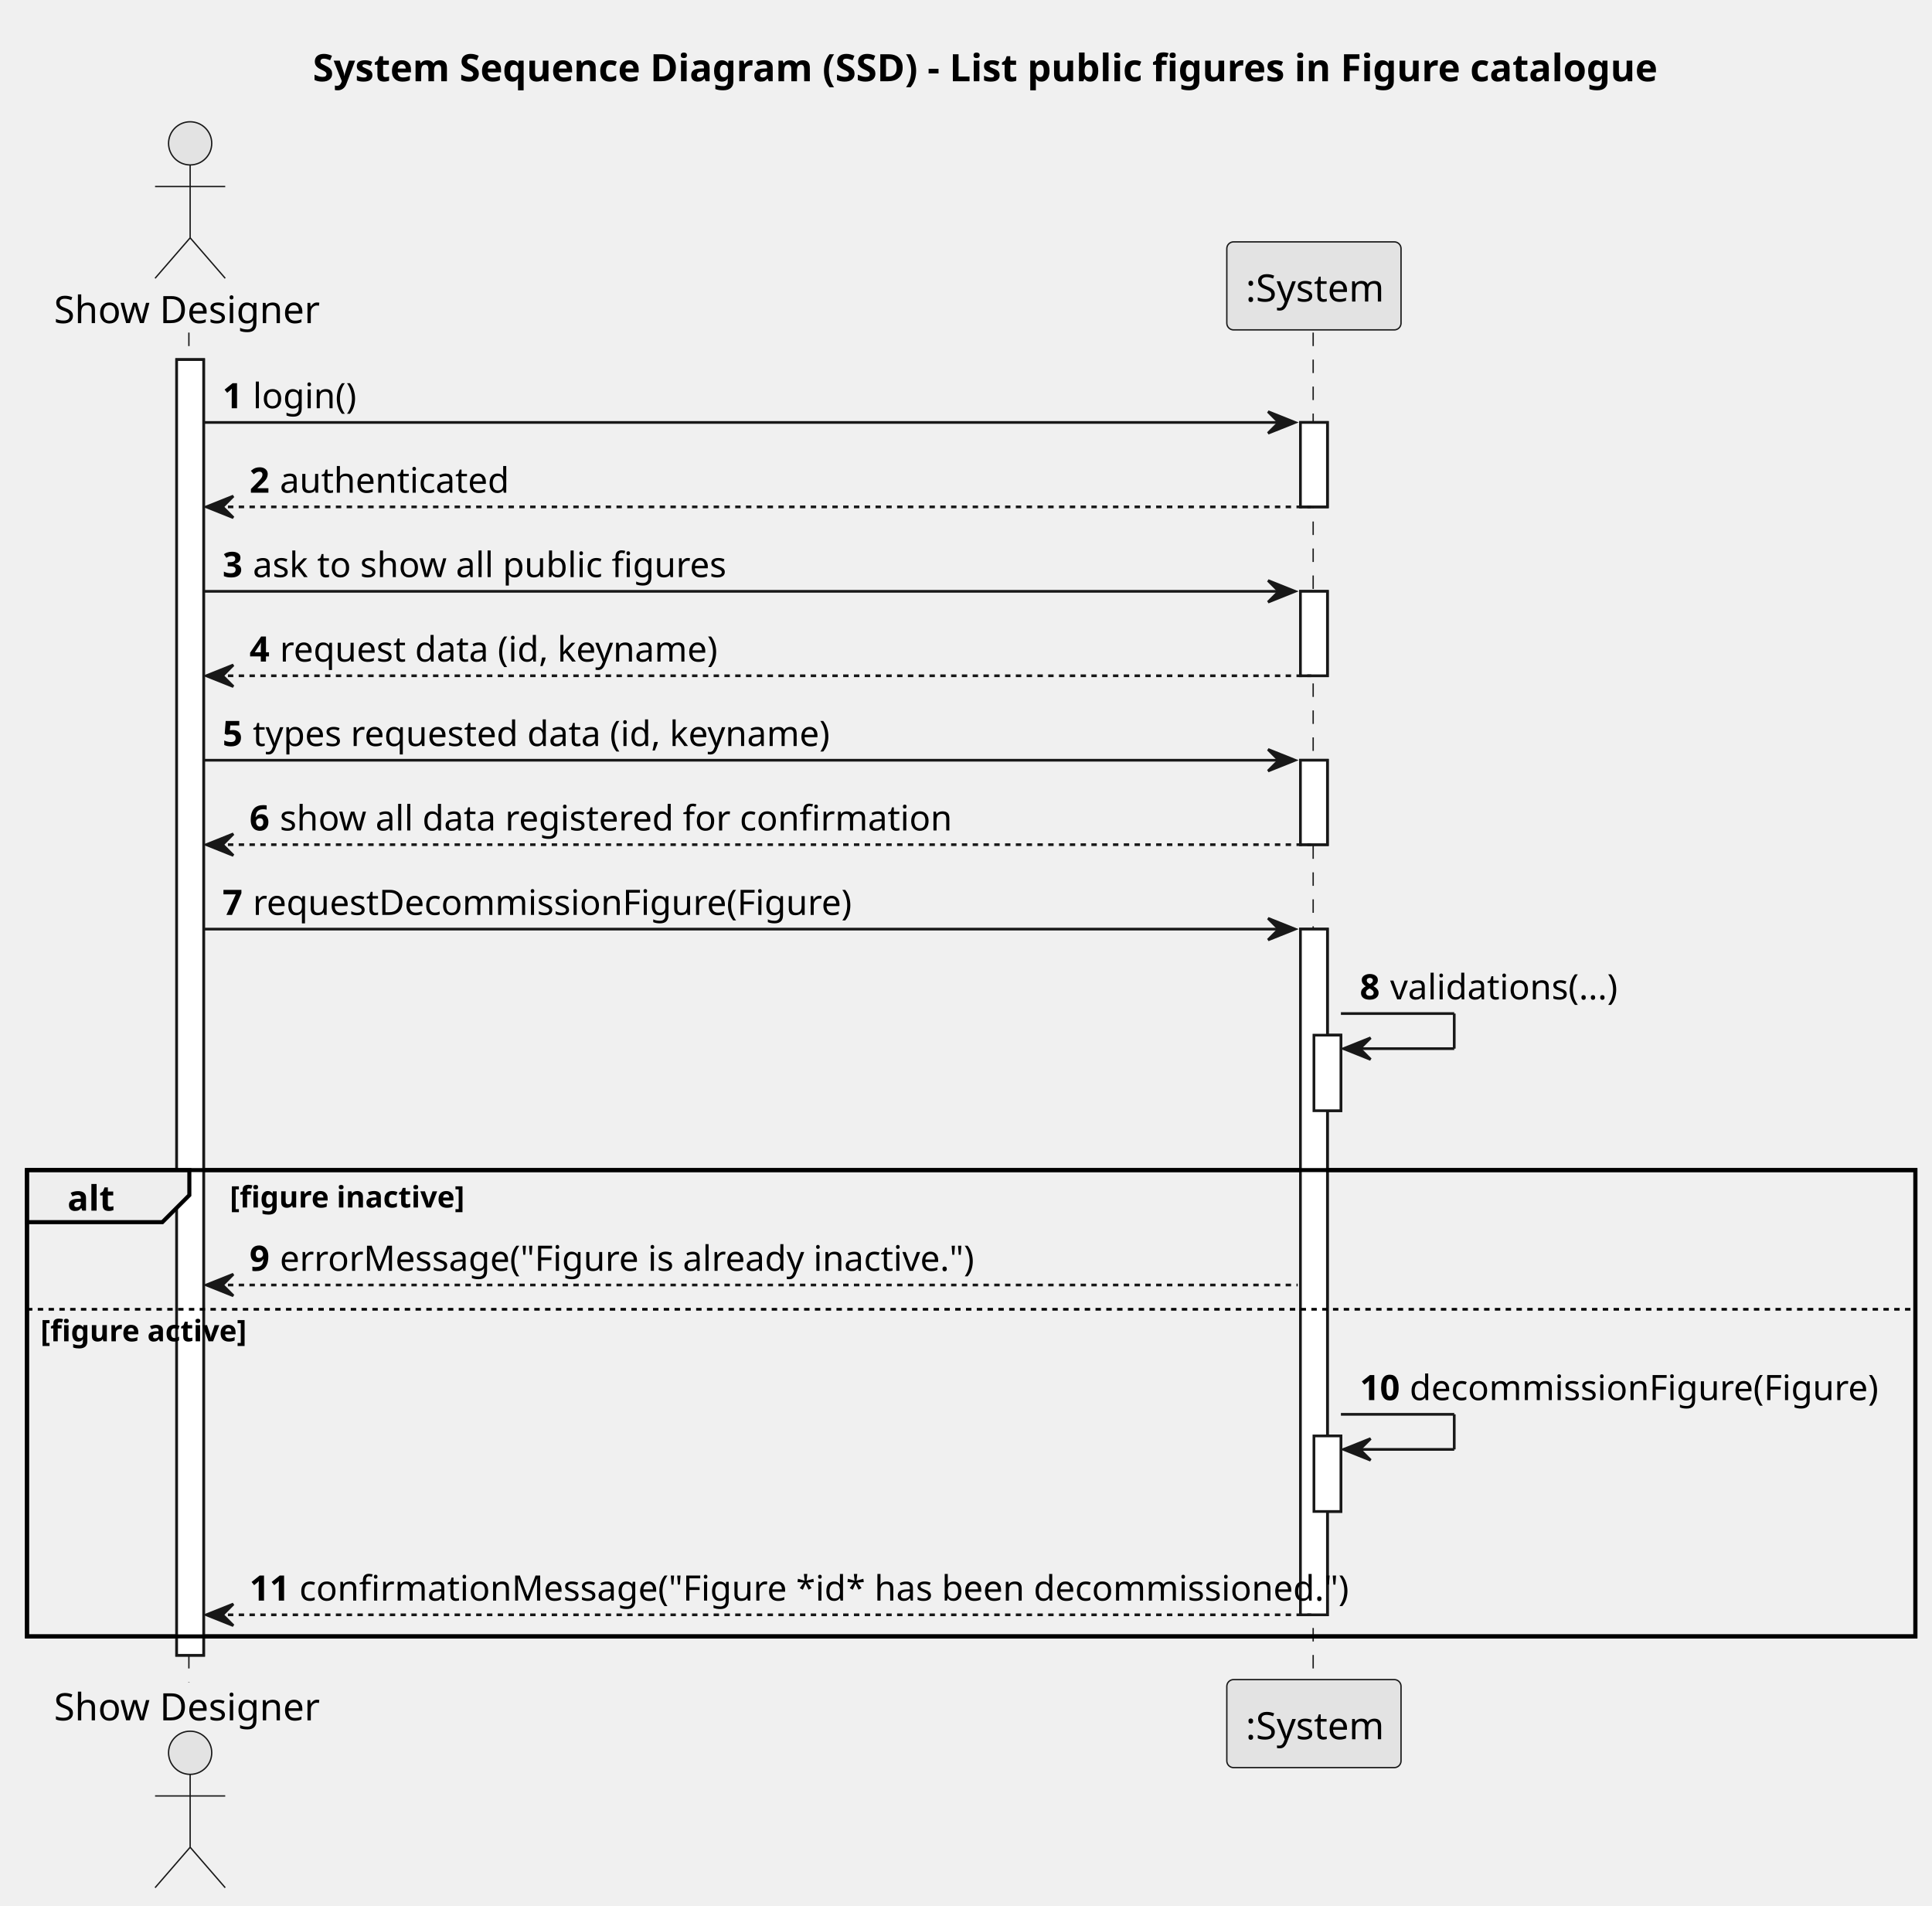
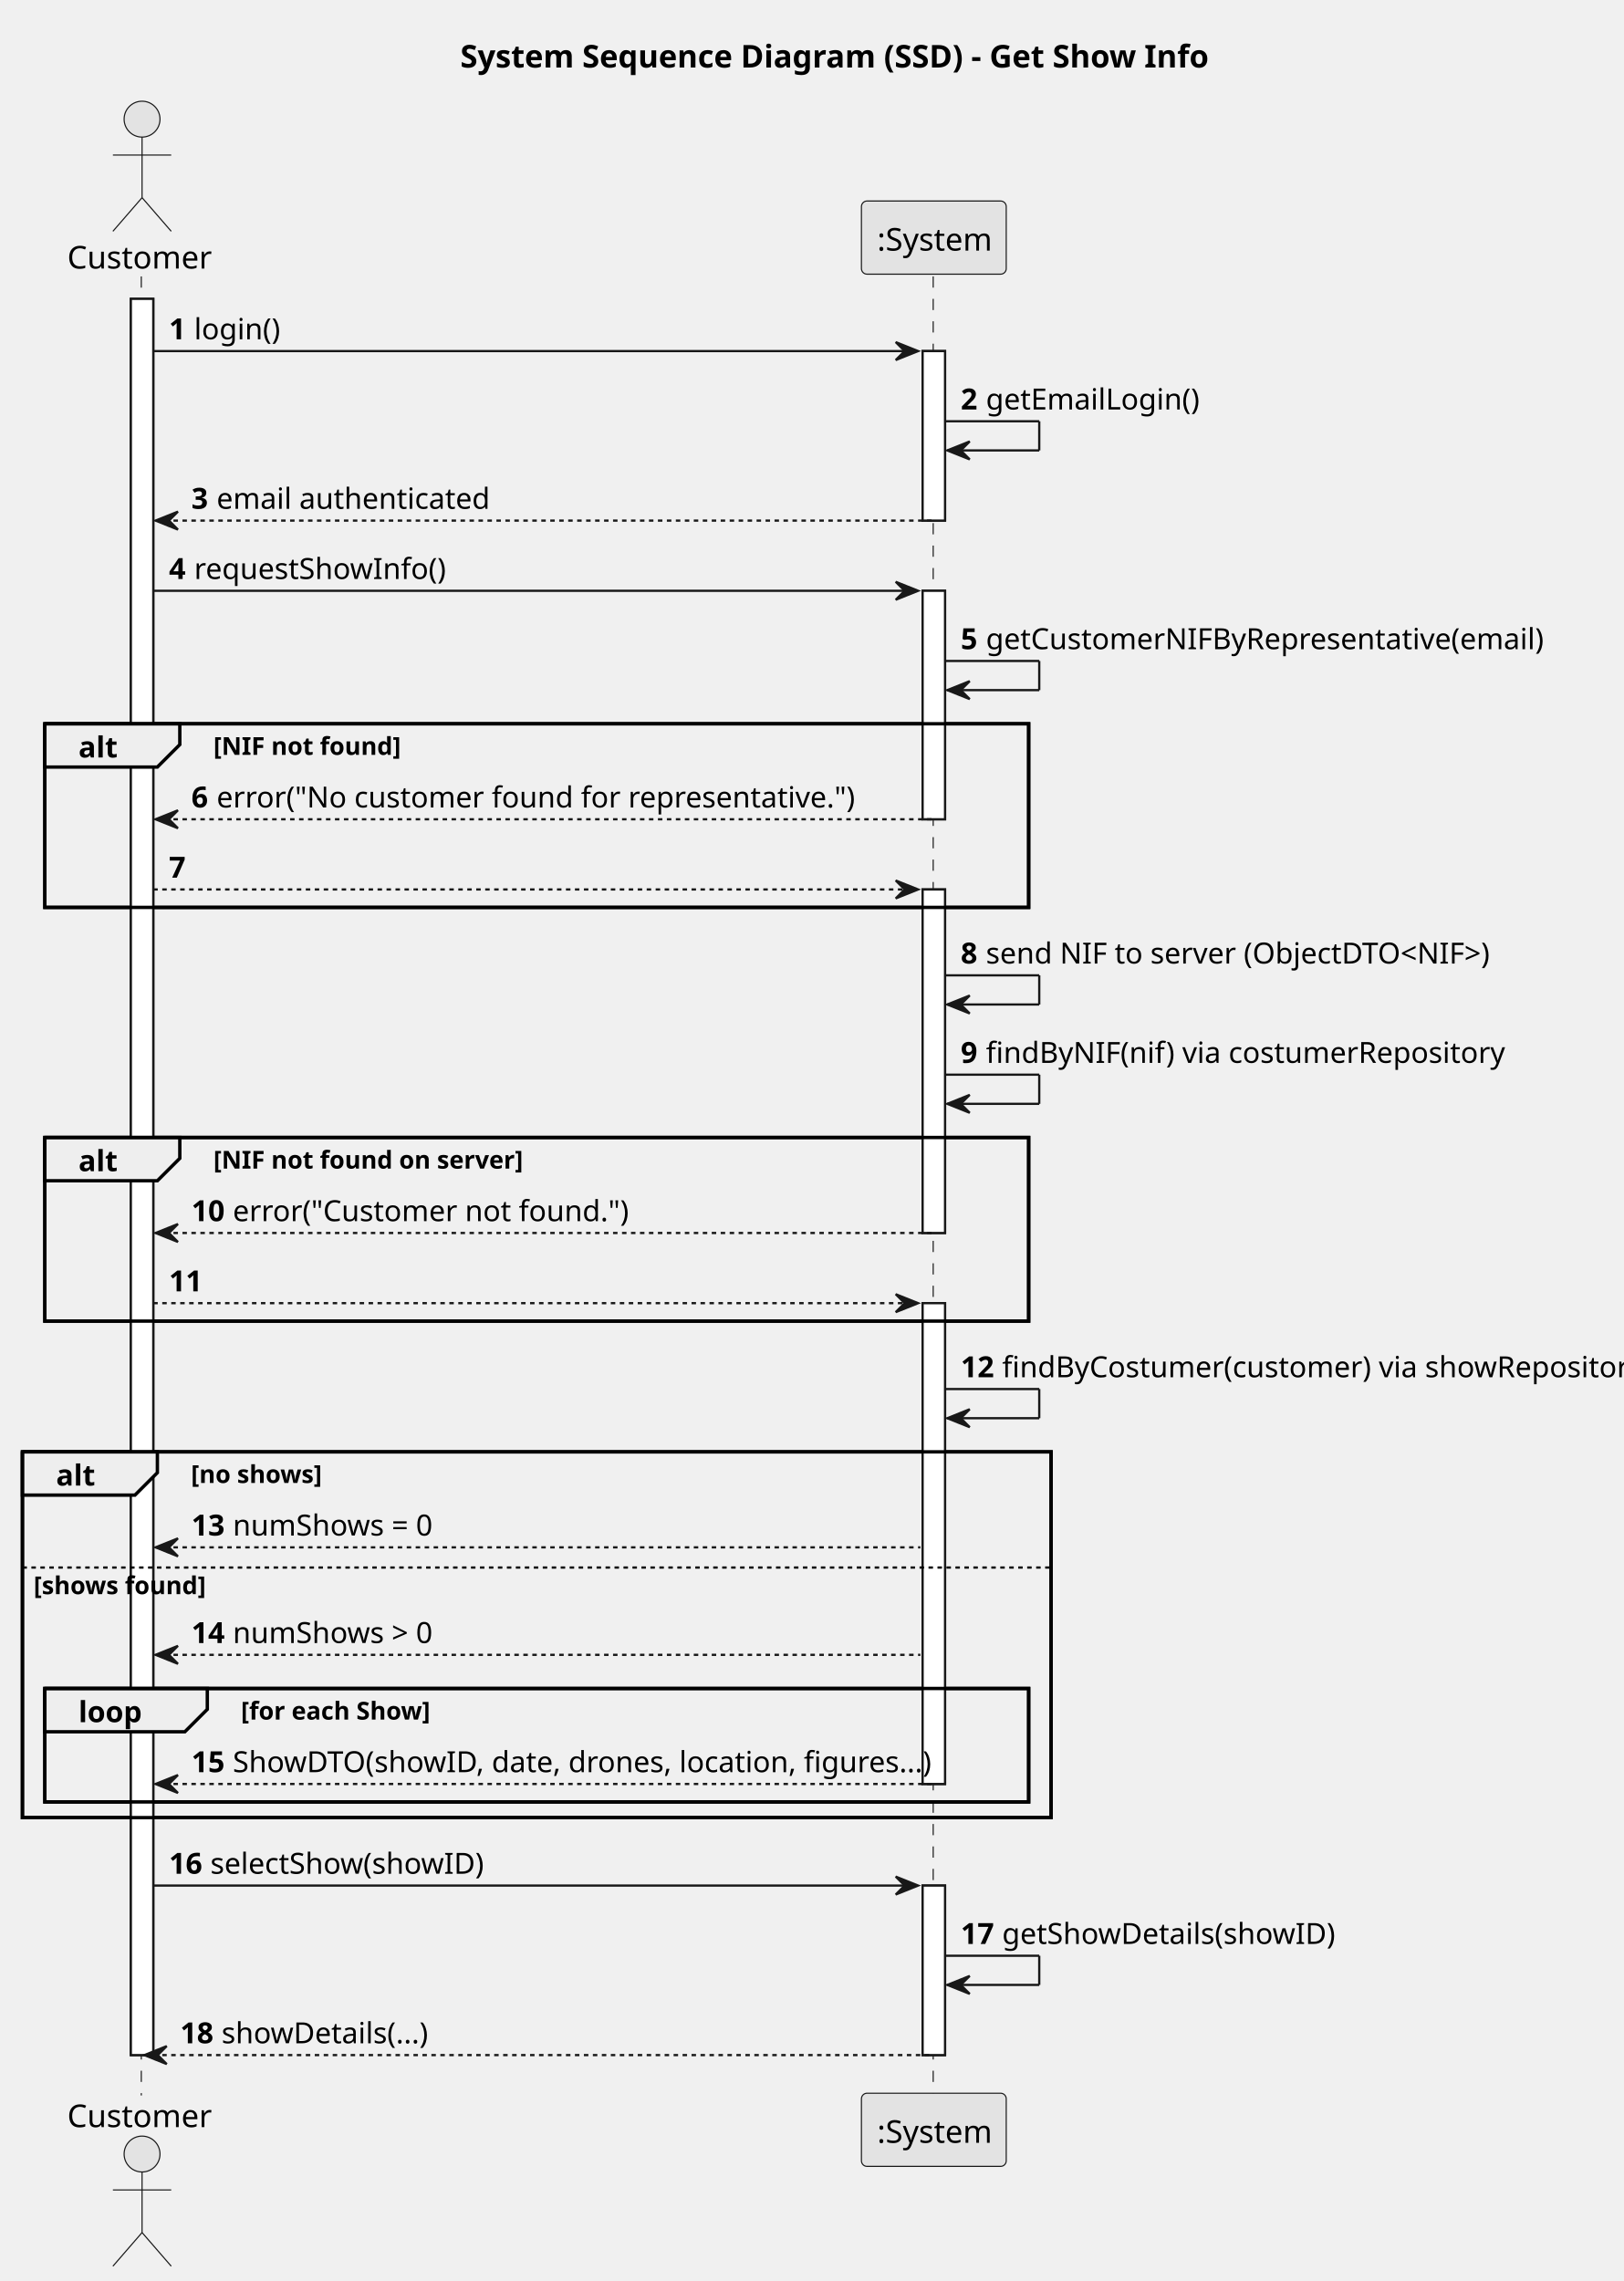
- <svg xmlns="http://www.w3.org/2000/svg" contentStyleType="text/css" height="706px" preserveAspectRatio="none" style="width:716px;height:706px;background:#FFFFFF;" version="1.1" viewBox="0 0 716 706" width="716px" zoomAndPan="magnify">
+ <svg xmlns="http://www.w3.org/2000/svg" contentStyleType="text/css" height="1017px" preserveAspectRatio="none" style="width:724px;height:1017px;background:#FFFFFF;" version="1.1" viewBox="0 0 724 1017" width="724px" zoomAndPan="magnify">
  <defs />
  <g>
-     <text fill="#000000" font-family="sans-serif" font-size="14" font-weight="bold" lengthAdjust="spacing" textLength="486.992" x="115.924" y="30.107">System Sequence Diagram (SSD) - List public figures in Figure catalogue</text>
-     <rect fill="#FFFFFF" height="480.123" style="stroke:#181818;stroke-width:1.0;" width="10" x="65.469" y="133.242" />
-     <rect fill="#FFFFFF" height="31.291" style="stroke:#181818;stroke-width:1.0;" width="10" x="481.941" y="156.533" />
-     <rect fill="#FFFFFF" height="31.291" style="stroke:#181818;stroke-width:1.0;" width="10" x="481.941" y="219.115" />
-     <rect fill="#FFFFFF" height="31.291" style="stroke:#181818;stroke-width:1.0;" width="10" x="481.941" y="281.697" />
-     <rect fill="#FFFFFF" height="254.086" style="stroke:#181818;stroke-width:1.0;" width="10" x="481.941" y="344.279" />
-     <rect fill="#FFFFFF" height="28" style="stroke:#181818;stroke-width:1.0;" width="10" x="486.941" y="383.57" />
-     <rect fill="#FFFFFF" height="28" style="stroke:#181818;stroke-width:1.0;" width="10" x="486.941" y="532.074" />
-     <rect fill="none" height="172.795" style="stroke:#000000;stroke-width:1.5;" width="699.84" x="10" y="433.57" />
-     <line style="stroke:#181818;stroke-width:0.5;stroke-dasharray:5.0,5.0;" x1="70" x2="70" y1="123.242" y2="623.365" />
-     <line style="stroke:#181818;stroke-width:0.5;stroke-dasharray:5.0,5.0;" x1="486.659" x2="486.659" y1="123.242" y2="623.365" />
-     <text fill="#000000" font-family="sans-serif" font-size="14" lengthAdjust="spacing" textLength="94.938" x="20" y="119.728">Show Designer</text>
-     <ellipse cx="70.469" cy="53.121" fill="#E3E3E3" rx="8" ry="8" style="stroke:#181818;stroke-width:0.5;" />
-     <path d="M70.469,61.121 L70.469,88.121 M57.469,69.121 L83.469,69.121 M70.469,88.121 L57.469,103.121 M70.469,88.121 L83.469,103.121 " fill="none" style="stroke:#181818;stroke-width:0.5;" />
-     <text fill="#000000" font-family="sans-serif" font-size="14" lengthAdjust="spacing" textLength="94.938" x="20" y="637.473">Show Designer</text>
-     <ellipse cx="70.469" cy="649.486" fill="#E3E3E3" rx="8" ry="8" style="stroke:#181818;stroke-width:0.5;" />
-     <path d="M70.469,657.486 L70.469,684.486 M57.469,665.486 L83.469,665.486 M70.469,684.486 L57.469,699.486 M70.469,684.486 L83.469,699.486 " fill="none" style="stroke:#181818;stroke-width:0.5;" />
-     <rect fill="#E3E3E3" height="32.621" rx="2.5" ry="2.5" style="stroke:#181818;stroke-width:0.5;" width="64.565" x="454.659" y="89.621" />
-     <text fill="#000000" font-family="sans-serif" font-size="14" lengthAdjust="spacing" textLength="50.565" x="461.659" y="111.728">:System</text>
-     <rect fill="#E3E3E3" height="32.621" rx="2.5" ry="2.5" style="stroke:#181818;stroke-width:0.5;" width="64.565" x="454.659" y="622.365" />
-     <text fill="#000000" font-family="sans-serif" font-size="14" lengthAdjust="spacing" textLength="50.565" x="461.659" y="644.473">:System</text>
-     <rect fill="#FFFFFF" height="480.123" style="stroke:#181818;stroke-width:1.0;" width="10" x="65.469" y="133.242" />
-     <rect fill="#FFFFFF" height="31.291" style="stroke:#181818;stroke-width:1.0;" width="10" x="481.941" y="156.533" />
-     <rect fill="#FFFFFF" height="31.291" style="stroke:#181818;stroke-width:1.0;" width="10" x="481.941" y="219.115" />
-     <rect fill="#FFFFFF" height="31.291" style="stroke:#181818;stroke-width:1.0;" width="10" x="481.941" y="281.697" />
-     <rect fill="#FFFFFF" height="254.086" style="stroke:#181818;stroke-width:1.0;" width="10" x="481.941" y="344.279" />
-     <rect fill="#FFFFFF" height="28" style="stroke:#181818;stroke-width:1.0;" width="10" x="486.941" y="383.57" />
-     <rect fill="#FFFFFF" height="28" style="stroke:#181818;stroke-width:1.0;" width="10" x="486.941" y="532.074" />
-     <polygon fill="#181818" points="469.941,152.533,479.941,156.533,469.941,160.533,473.941,156.533" style="stroke:#181818;stroke-width:1.0;" />
-     <line style="stroke:#181818;stroke-width:1.0;" x1="75.469" x2="475.941" y1="156.533" y2="156.533" />
-     <text fill="#000000" font-family="sans-serif" font-size="13" font-weight="bold" lengthAdjust="spacing" textLength="7.23" x="82.469" y="151.27">1</text>
-     <text fill="#000000" font-family="sans-serif" font-size="13" lengthAdjust="spacing" textLength="36.124" x="93.699" y="151.27">login()</text>
-     <polygon fill="#181818" points="86.469,183.824,76.469,187.824,86.469,191.824,82.469,187.824" style="stroke:#181818;stroke-width:1.0;" />
-     <line style="stroke:#181818;stroke-width:1.0;stroke-dasharray:2.0,2.0;" x1="80.469" x2="485.941" y1="187.824" y2="187.824" />
-     <text fill="#000000" font-family="sans-serif" font-size="13" font-weight="bold" lengthAdjust="spacing" textLength="7.23" x="92.469" y="182.561">2</text>
-     <text fill="#000000" font-family="sans-serif" font-size="13" lengthAdjust="spacing" textLength="78.064" x="103.699" y="182.561">authenticated</text>
-     <polygon fill="#181818" points="469.941,215.115,479.941,219.115,469.941,223.115,473.941,219.115" style="stroke:#181818;stroke-width:1.0;" />
-     <line style="stroke:#181818;stroke-width:1.0;" x1="75.469" x2="475.941" y1="219.115" y2="219.115" />
-     <text fill="#000000" font-family="sans-serif" font-size="13" font-weight="bold" lengthAdjust="spacing" textLength="7.23" x="82.469" y="213.852">3</text>
-     <text fill="#000000" font-family="sans-serif" font-size="13" lengthAdjust="spacing" textLength="165.471" x="93.699" y="213.852">ask to show all public figures</text>
-     <polygon fill="#181818" points="86.469,246.406,76.469,250.406,86.469,254.406,82.469,250.406" style="stroke:#181818;stroke-width:1.0;" />
-     <line style="stroke:#181818;stroke-width:1.0;stroke-dasharray:2.0,2.0;" x1="80.469" x2="485.941" y1="250.406" y2="250.406" />
-     <text fill="#000000" font-family="sans-serif" font-size="13" font-weight="bold" lengthAdjust="spacing" textLength="7.23" x="92.469" y="245.144">4</text>
-     <text fill="#000000" font-family="sans-serif" font-size="13" lengthAdjust="spacing" textLength="154.635" x="103.699" y="245.144">request data (id, keyname)</text>
-     <polygon fill="#181818" points="469.941,277.697,479.941,281.697,469.941,285.697,473.941,281.697" style="stroke:#181818;stroke-width:1.0;" />
-     <line style="stroke:#181818;stroke-width:1.0;" x1="75.469" x2="475.941" y1="281.697" y2="281.697" />
-     <text fill="#000000" font-family="sans-serif" font-size="13" font-weight="bold" lengthAdjust="spacing" textLength="7.23" x="82.469" y="276.435">5</text>
-     <text fill="#000000" font-family="sans-serif" font-size="13" lengthAdjust="spacing" textLength="203.779" x="93.699" y="276.435">types requested data (id, keyname)</text>
-     <polygon fill="#181818" points="86.469,308.988,76.469,312.988,86.469,316.988,82.469,312.988" style="stroke:#181818;stroke-width:1.0;" />
-     <line style="stroke:#181818;stroke-width:1.0;stroke-dasharray:2.0,2.0;" x1="80.469" x2="485.941" y1="312.988" y2="312.988" />
-     <text fill="#000000" font-family="sans-serif" font-size="13" font-weight="bold" lengthAdjust="spacing" textLength="7.23" x="92.469" y="307.726">6</text>
-     <text fill="#000000" font-family="sans-serif" font-size="13" lengthAdjust="spacing" textLength="230.502" x="103.699" y="307.726">show all data registered for confirmation</text>
-     <polygon fill="#181818" points="469.941,340.279,479.941,344.279,469.941,348.279,473.941,344.279" style="stroke:#181818;stroke-width:1.0;" />
-     <line style="stroke:#181818;stroke-width:1.0;" x1="75.469" x2="475.941" y1="344.279" y2="344.279" />
-     <text fill="#000000" font-family="sans-serif" font-size="13" font-weight="bold" lengthAdjust="spacing" textLength="7.23" x="82.469" y="339.017">7</text>
-     <text fill="#000000" font-family="sans-serif" font-size="13" lengthAdjust="spacing" textLength="210.958" x="93.699" y="339.017">requestDecommissionFigure(Figure)</text>
-     <line style="stroke:#181818;stroke-width:1.0;" x1="496.941" x2="538.941" y1="375.57" y2="375.57" />
-     <line style="stroke:#181818;stroke-width:1.0;" x1="538.941" x2="538.941" y1="375.57" y2="388.57" />
-     <line style="stroke:#181818;stroke-width:1.0;" x1="497.941" x2="538.941" y1="388.57" y2="388.57" />
-     <polygon fill="#181818" points="507.941,384.57,497.941,388.57,507.941,392.57,503.941,388.57" style="stroke:#181818;stroke-width:1.0;" />
-     <text fill="#000000" font-family="sans-serif" font-size="13" font-weight="bold" lengthAdjust="spacing" textLength="7.23" x="503.941" y="370.308">8</text>
-     <text fill="#000000" font-family="sans-serif" font-size="13" lengthAdjust="spacing" textLength="80.92" x="515.171" y="370.308">validations(...)</text>
-     <path d="M10,433.57 L70.171,433.57 L70.171,442.861 L60.171,452.861 L10,452.861 L10,433.57 " fill="#EEEEEE" style="stroke:#000000;stroke-width:1.5;" />
-     <rect fill="none" height="172.795" style="stroke:#000000;stroke-width:1.5;" width="699.84" x="10" y="433.57" />
-     <text fill="#000000" font-family="sans-serif" font-size="13" font-weight="bold" lengthAdjust="spacing" textLength="15.171" x="25" y="448.599">alt</text>
-     <text fill="#000000" font-family="sans-serif" font-size="11" font-weight="bold" lengthAdjust="spacing" textLength="81.904" x="85.171" y="447.44">[figure inactive]</text>
-     <polygon fill="#181818" points="86.469,472.152,76.469,476.152,86.469,480.152,82.469,476.152" style="stroke:#181818;stroke-width:1.0;" />
-     <line style="stroke:#181818;stroke-width:1.0;stroke-dasharray:2.0,2.0;" x1="80.469" x2="480.941" y1="476.152" y2="476.152" />
-     <text fill="#000000" font-family="sans-serif" font-size="13" font-weight="bold" lengthAdjust="spacing" textLength="7.23" x="92.469" y="470.89">9</text>
-     <text fill="#000000" font-family="sans-serif" font-size="13" lengthAdjust="spacing" textLength="245.483" x="103.699" y="470.89">errorMessage("Figure is already inactive.")</text>
-     <line style="stroke:#000000;stroke-width:1.0;stroke-dasharray:2.0,2.0;" x1="10" x2="709.84" y1="485.152" y2="485.152" />
-     <text fill="#000000" font-family="sans-serif" font-size="11" font-weight="bold" lengthAdjust="spacing" textLength="72.128" x="15" y="497.022">[figure active]</text>
-     <line style="stroke:#181818;stroke-width:1.0;" x1="496.941" x2="538.941" y1="524.074" y2="524.074" />
-     <line style="stroke:#181818;stroke-width:1.0;" x1="538.941" x2="538.941" y1="524.074" y2="537.074" />
-     <line style="stroke:#181818;stroke-width:1.0;" x1="497.941" x2="538.941" y1="537.074" y2="537.074" />
-     <polygon fill="#181818" points="507.941,533.074,497.941,537.074,507.941,541.074,503.941,537.074" style="stroke:#181818;stroke-width:1.0;" />
-     <text fill="#000000" font-family="sans-serif" font-size="13" font-weight="bold" lengthAdjust="spacing" textLength="14.46" x="503.941" y="518.812">10</text>
-     <text fill="#000000" font-family="sans-serif" font-size="13" lengthAdjust="spacing" textLength="165.439" x="522.401" y="518.812">decommissionFigure(Figure)</text>
-     <polygon fill="#181818" points="86.469,594.365,76.469,598.365,86.469,602.365,82.469,598.365" style="stroke:#181818;stroke-width:1.0;" />
-     <line style="stroke:#181818;stroke-width:1.0;stroke-dasharray:2.0,2.0;" x1="80.469" x2="485.941" y1="598.365" y2="598.365" />
-     <text fill="#000000" font-family="sans-serif" font-size="13" font-weight="bold" lengthAdjust="spacing" textLength="14.46" x="92.469" y="593.102">11</text>
-     <text fill="#000000" font-family="sans-serif" font-size="13" lengthAdjust="spacing" textLength="364.013" x="110.929" y="593.102">confirmationMessage("Figure *id* has been decommissioned.")</text>
+     <text fill="#000000" font-family="sans-serif" font-size="14" font-weight="bold" lengthAdjust="spacing" textLength="328.289" x="205.235" y="30.107">System Sequence Diagram (SSD) - Get Show Info</text>
+     <rect fill="#FFFFFF" height="783.033" style="stroke:#181818;stroke-width:1.0;" width="10" x="58.341" y="133.242" />
+     <rect fill="#FFFFFF" height="75.582" style="stroke:#181818;stroke-width:1.0;" width="10" x="411.375" y="156.533" />
+     <rect fill="#FFFFFF" height="101.873" style="stroke:#181818;stroke-width:1.0;" width="10" x="411.375" y="263.406" />
+     <rect fill="#FFFFFF" height="153.164" style="stroke:#181818;stroke-width:1.0;" width="10" x="411.375" y="396.57" />
+     <rect fill="#FFFFFF" height="214.377" style="stroke:#181818;stroke-width:1.0;" width="10" x="411.375" y="581.025" />
+     <rect fill="#FFFFFF" height="75.582" style="stroke:#181818;stroke-width:1.0;" width="10" x="411.375" y="840.693" />
+     <rect fill="none" height="81.873" style="stroke:#000000;stroke-width:1.5;" width="438.658" x="20" y="322.697" />
+     <rect fill="none" height="81.873" style="stroke:#000000;stroke-width:1.5;" width="438.658" x="20" y="507.152" />
+     <rect fill="none" height="163.086" style="stroke:#000000;stroke-width:1.5;" width="458.658" x="10" y="647.316" />
+     <rect fill="none" height="50.582" style="stroke:#000000;stroke-width:1.5;" width="438.658" x="20" y="752.82" />
+     <line style="stroke:#181818;stroke-width:0.5;stroke-dasharray:5.0,5.0;" x1="63" x2="63" y1="123.242" y2="934.275" />
+     <line style="stroke:#181818;stroke-width:0.5;stroke-dasharray:5.0,5.0;" x1="416.093" x2="416.093" y1="123.242" y2="934.275" />
+     <text fill="#000000" font-family="sans-serif" font-size="14" lengthAdjust="spacing" textLength="60.683" x="30" y="119.728">Customer</text>
+     <ellipse cx="63.341" cy="53.121" fill="#E3E3E3" rx="8" ry="8" style="stroke:#181818;stroke-width:0.5;" />
+     <path d="M63.341,61.121 L63.341,88.121 M50.341,69.121 L76.341,69.121 M63.341,88.121 L50.341,103.121 M63.341,88.121 L76.341,103.121 " fill="none" style="stroke:#181818;stroke-width:0.5;" />
+     <text fill="#000000" font-family="sans-serif" font-size="14" lengthAdjust="spacing" textLength="60.683" x="30" y="948.383">Customer</text>
+     <ellipse cx="63.341" cy="960.396" fill="#E3E3E3" rx="8" ry="8" style="stroke:#181818;stroke-width:0.5;" />
+     <path d="M63.341,968.396 L63.341,995.396 M50.341,976.396 L76.341,976.396 M63.341,995.396 L50.341,1010.396 M63.341,995.396 L76.341,1010.396 " fill="none" style="stroke:#181818;stroke-width:0.5;" />
+     <rect fill="#E3E3E3" height="32.621" rx="2.5" ry="2.5" style="stroke:#181818;stroke-width:0.5;" width="64.565" x="384.093" y="89.621" />
+     <text fill="#000000" font-family="sans-serif" font-size="14" lengthAdjust="spacing" textLength="50.565" x="391.093" y="111.728">:System</text>
+     <rect fill="#E3E3E3" height="32.621" rx="2.5" ry="2.5" style="stroke:#181818;stroke-width:0.5;" width="64.565" x="384.093" y="933.275" />
+     <text fill="#000000" font-family="sans-serif" font-size="14" lengthAdjust="spacing" textLength="50.565" x="391.093" y="955.383">:System</text>
+     <rect fill="#FFFFFF" height="783.033" style="stroke:#181818;stroke-width:1.0;" width="10" x="58.341" y="133.242" />
+     <rect fill="#FFFFFF" height="75.582" style="stroke:#181818;stroke-width:1.0;" width="10" x="411.375" y="156.533" />
+     <rect fill="#FFFFFF" height="101.873" style="stroke:#181818;stroke-width:1.0;" width="10" x="411.375" y="263.406" />
+     <rect fill="#FFFFFF" height="153.164" style="stroke:#181818;stroke-width:1.0;" width="10" x="411.375" y="396.57" />
+     <rect fill="#FFFFFF" height="214.377" style="stroke:#181818;stroke-width:1.0;" width="10" x="411.375" y="581.025" />
+     <rect fill="#FFFFFF" height="75.582" style="stroke:#181818;stroke-width:1.0;" width="10" x="411.375" y="840.693" />
+     <polygon fill="#181818" points="399.375,152.533,409.375,156.533,399.375,160.533,403.375,156.533" style="stroke:#181818;stroke-width:1.0;" />
+     <line style="stroke:#181818;stroke-width:1.0;" x1="68.341" x2="405.375" y1="156.533" y2="156.533" />
+     <text fill="#000000" font-family="sans-serif" font-size="13" font-weight="bold" lengthAdjust="spacing" textLength="7.23" x="75.341" y="151.27">1</text>
+     <text fill="#000000" font-family="sans-serif" font-size="13" lengthAdjust="spacing" textLength="36.124" x="86.571" y="151.27">login()</text>
+     <line style="stroke:#181818;stroke-width:1.0;" x1="421.375" x2="463.375" y1="187.824" y2="187.824" />
+     <line style="stroke:#181818;stroke-width:1.0;" x1="463.375" x2="463.375" y1="187.824" y2="200.824" />
+     <line style="stroke:#181818;stroke-width:1.0;" x1="422.375" x2="463.375" y1="200.824" y2="200.824" />
+     <polygon fill="#181818" points="432.375,196.824,422.375,200.824,432.375,204.824,428.375,200.824" style="stroke:#181818;stroke-width:1.0;" />
+     <text fill="#000000" font-family="sans-serif" font-size="13" font-weight="bold" lengthAdjust="spacing" textLength="7.23" x="428.375" y="182.561">2</text>
+     <text fill="#000000" font-family="sans-serif" font-size="13" lengthAdjust="spacing" textLength="91.044" x="439.606" y="182.561">getEmailLogin()</text>
+     <polygon fill="#181818" points="79.341,228.115,69.341,232.115,79.341,236.115,75.341,232.115" style="stroke:#181818;stroke-width:1.0;" />
+     <line style="stroke:#181818;stroke-width:1.0;stroke-dasharray:2.0,2.0;" x1="73.341" x2="415.375" y1="232.115" y2="232.115" />
+     <text fill="#000000" font-family="sans-serif" font-size="13" font-weight="bold" lengthAdjust="spacing" textLength="7.23" x="85.341" y="226.852">3</text>
+     <text fill="#000000" font-family="sans-serif" font-size="13" lengthAdjust="spacing" textLength="112.741" x="96.571" y="226.852">email authenticated</text>
+     <polygon fill="#181818" points="399.375,259.406,409.375,263.406,399.375,267.406,403.375,263.406" style="stroke:#181818;stroke-width:1.0;" />
+     <line style="stroke:#181818;stroke-width:1.0;" x1="68.341" x2="405.375" y1="263.406" y2="263.406" />
+     <text fill="#000000" font-family="sans-serif" font-size="13" font-weight="bold" lengthAdjust="spacing" textLength="7.23" x="75.341" y="258.144">4</text>
+     <text fill="#000000" font-family="sans-serif" font-size="13" lengthAdjust="spacing" textLength="106.222" x="86.571" y="258.144">requestShowInfo()</text>
+     <line style="stroke:#181818;stroke-width:1.0;" x1="421.375" x2="463.375" y1="294.697" y2="294.697" />
+     <line style="stroke:#181818;stroke-width:1.0;" x1="463.375" x2="463.375" y1="294.697" y2="307.697" />
+     <line style="stroke:#181818;stroke-width:1.0;" x1="422.375" x2="463.375" y1="307.697" y2="307.697" />
+     <polygon fill="#181818" points="432.375,303.697,422.375,307.697,432.375,311.697,428.375,307.697" style="stroke:#181818;stroke-width:1.0;" />
+     <text fill="#000000" font-family="sans-serif" font-size="13" font-weight="bold" lengthAdjust="spacing" textLength="7.23" x="428.375" y="289.435">5</text>
+     <text fill="#000000" font-family="sans-serif" font-size="13" lengthAdjust="spacing" textLength="237.694" x="439.606" y="289.435">getCustomerNIFByRepresentative(email)</text>
+     <path d="M20,322.697 L80.171,322.697 L80.171,331.988 L70.171,341.988 L20,341.988 L20,322.697 " fill="#EEEEEE" style="stroke:#000000;stroke-width:1.5;" />
+     <rect fill="none" height="81.873" style="stroke:#000000;stroke-width:1.5;" width="438.658" x="20" y="322.697" />
+     <text fill="#000000" font-family="sans-serif" font-size="13" font-weight="bold" lengthAdjust="spacing" textLength="15.171" x="35" y="337.726">alt</text>
+     <text fill="#000000" font-family="sans-serif" font-size="11" font-weight="bold" lengthAdjust="spacing" textLength="78.799" x="95.171" y="336.567">[NIF not found]</text>
+     <polygon fill="#181818" points="79.341,361.279,69.341,365.279,79.341,369.279,75.341,365.279" style="stroke:#181818;stroke-width:1.0;" />
+     <line style="stroke:#181818;stroke-width:1.0;stroke-dasharray:2.0,2.0;" x1="73.341" x2="415.375" y1="365.279" y2="365.279" />
+     <text fill="#000000" font-family="sans-serif" font-size="13" font-weight="bold" lengthAdjust="spacing" textLength="7.23" x="85.341" y="360.017">6</text>
+     <text fill="#000000" font-family="sans-serif" font-size="13" lengthAdjust="spacing" textLength="263.555" x="96.571" y="360.017">error("No customer found for representative.")</text>
+     <polygon fill="#181818" points="399.375,392.57,409.375,396.57,399.375,400.57,403.375,396.57" style="stroke:#181818;stroke-width:1.0;" />
+     <line style="stroke:#181818;stroke-width:1.0;stroke-dasharray:2.0,2.0;" x1="68.341" x2="405.375" y1="396.57" y2="396.57" />
+     <text fill="#000000" font-family="sans-serif" font-size="13" font-weight="bold" lengthAdjust="spacing" textLength="7.23" x="75.341" y="391.308">7</text>
+     <text fill="#000000" font-family="sans-serif" font-size="13" lengthAdjust="spacing" textLength="3.612" x="86.571" y="391.308"> </text>
+     <line style="stroke:#181818;stroke-width:1.0;" x1="421.375" x2="463.375" y1="434.861" y2="434.861" />
+     <line style="stroke:#181818;stroke-width:1.0;" x1="463.375" x2="463.375" y1="434.861" y2="447.861" />
+     <line style="stroke:#181818;stroke-width:1.0;" x1="422.375" x2="463.375" y1="447.861" y2="447.861" />
+     <polygon fill="#181818" points="432.375,443.861,422.375,447.861,432.375,451.861,428.375,447.861" style="stroke:#181818;stroke-width:1.0;" />
+     <text fill="#000000" font-family="sans-serif" font-size="13" font-weight="bold" lengthAdjust="spacing" textLength="7.23" x="428.375" y="429.599">8</text>
+     <text fill="#000000" font-family="sans-serif" font-size="13" lengthAdjust="spacing" textLength="220.333" x="439.606" y="429.599">send NIF to server (ObjectDTO&lt;NIF&gt;)</text>
+     <line style="stroke:#181818;stroke-width:1.0;" x1="421.375" x2="463.375" y1="479.152" y2="479.152" />
+     <line style="stroke:#181818;stroke-width:1.0;" x1="463.375" x2="463.375" y1="479.152" y2="492.152" />
+     <line style="stroke:#181818;stroke-width:1.0;" x1="422.375" x2="463.375" y1="492.152" y2="492.152" />
+     <polygon fill="#181818" points="432.375,488.152,422.375,492.152,432.375,496.152,428.375,492.152" style="stroke:#181818;stroke-width:1.0;" />
+     <text fill="#000000" font-family="sans-serif" font-size="13" font-weight="bold" lengthAdjust="spacing" textLength="7.23" x="428.375" y="473.89">9</text>
+     <text fill="#000000" font-family="sans-serif" font-size="13" lengthAdjust="spacing" textLength="218.899" x="439.606" y="473.89">findByNIF(nif) via costumerRepository</text>
+     <path d="M20,507.152 L80.171,507.152 L80.171,516.443 L70.171,526.443 L20,526.443 L20,507.152 " fill="#EEEEEE" style="stroke:#000000;stroke-width:1.5;" />
+     <rect fill="none" height="81.873" style="stroke:#000000;stroke-width:1.5;" width="438.658" x="20" y="507.152" />
+     <text fill="#000000" font-family="sans-serif" font-size="13" font-weight="bold" lengthAdjust="spacing" textLength="15.171" x="35" y="522.181">alt</text>
+     <text fill="#000000" font-family="sans-serif" font-size="11" font-weight="bold" lengthAdjust="spacing" textLength="131.382" x="95.171" y="521.023">[NIF not found on server]</text>
+     <polygon fill="#181818" points="79.341,545.734,69.341,549.734,79.341,553.734,75.341,549.734" style="stroke:#181818;stroke-width:1.0;" />
+     <line style="stroke:#181818;stroke-width:1.0;stroke-dasharray:2.0,2.0;" x1="73.341" x2="415.375" y1="549.734" y2="549.734" />
+     <text fill="#000000" font-family="sans-serif" font-size="13" font-weight="bold" lengthAdjust="spacing" textLength="14.46" x="85.341" y="544.472">10</text>
+     <text fill="#000000" font-family="sans-serif" font-size="13" lengthAdjust="spacing" textLength="163.122" x="103.801" y="544.472">error("Customer not found.")</text>
+     <polygon fill="#181818" points="399.375,577.025,409.375,581.025,399.375,585.025,403.375,581.025" style="stroke:#181818;stroke-width:1.0;" />
+     <line style="stroke:#181818;stroke-width:1.0;stroke-dasharray:2.0,2.0;" x1="68.341" x2="405.375" y1="581.025" y2="581.025" />
+     <text fill="#000000" font-family="sans-serif" font-size="13" font-weight="bold" lengthAdjust="spacing" textLength="14.46" x="75.341" y="575.763">11</text>
+     <text fill="#000000" font-family="sans-serif" font-size="13" lengthAdjust="spacing" textLength="3.612" x="93.801" y="575.763"> </text>
+     <line style="stroke:#181818;stroke-width:1.0;" x1="421.375" x2="463.375" y1="619.316" y2="619.316" />
+     <line style="stroke:#181818;stroke-width:1.0;" x1="463.375" x2="463.375" y1="619.316" y2="632.316" />
+     <line style="stroke:#181818;stroke-width:1.0;" x1="422.375" x2="463.375" y1="632.316" y2="632.316" />
+     <polygon fill="#181818" points="432.375,628.316,422.375,632.316,432.375,636.316,428.375,632.316" style="stroke:#181818;stroke-width:1.0;" />
+     <text fill="#000000" font-family="sans-serif" font-size="13" font-weight="bold" lengthAdjust="spacing" textLength="14.46" x="428.375" y="614.054">12</text>
+     <text fill="#000000" font-family="sans-serif" font-size="13" lengthAdjust="spacing" textLength="270.924" x="446.835" y="614.054">findByCostumer(customer) via showRepository</text>
+     <path d="M10,647.316 L70.171,647.316 L70.171,656.607 L60.171,666.607 L10,666.607 L10,647.316 " fill="#EEEEEE" style="stroke:#000000;stroke-width:1.5;" />
+     <rect fill="none" height="163.086" style="stroke:#000000;stroke-width:1.5;" width="458.658" x="10" y="647.316" />
+     <text fill="#000000" font-family="sans-serif" font-size="13" font-weight="bold" lengthAdjust="spacing" textLength="15.171" x="25" y="662.345">alt</text>
+     <text fill="#000000" font-family="sans-serif" font-size="11" font-weight="bold" lengthAdjust="spacing" textLength="58.051" x="85.171" y="661.187">[no shows]</text>
+     <polygon fill="#181818" points="79.341,685.898,69.341,689.898,79.341,693.898,75.341,689.898" style="stroke:#181818;stroke-width:1.0;" />
+     <line style="stroke:#181818;stroke-width:1.0;stroke-dasharray:2.0,2.0;" x1="73.341" x2="410.375" y1="689.898" y2="689.898" />
+     <text fill="#000000" font-family="sans-serif" font-size="13" font-weight="bold" lengthAdjust="spacing" textLength="14.46" x="85.341" y="684.636">13</text>
+     <text fill="#000000" font-family="sans-serif" font-size="13" lengthAdjust="spacing" textLength="86.353" x="103.801" y="684.636">numShows = 0</text>
+     <line style="stroke:#000000;stroke-width:1.0;stroke-dasharray:2.0,2.0;" x1="10" x2="468.658" y1="698.898" y2="698.898" />
+     <text fill="#000000" font-family="sans-serif" font-size="11" font-weight="bold" lengthAdjust="spacing" textLength="75.152" x="15" y="710.769">[shows found]</text>
+     <polygon fill="#181818" points="79.341,733.82,69.341,737.82,79.341,741.82,75.341,737.82" style="stroke:#181818;stroke-width:1.0;" />
+     <line style="stroke:#181818;stroke-width:1.0;stroke-dasharray:2.0,2.0;" x1="73.341" x2="410.375" y1="737.82" y2="737.82" />
+     <text fill="#000000" font-family="sans-serif" font-size="13" font-weight="bold" lengthAdjust="spacing" textLength="14.46" x="85.341" y="732.558">14</text>
+     <text fill="#000000" font-family="sans-serif" font-size="13" lengthAdjust="spacing" textLength="86.353" x="103.801" y="732.558">numShows &gt; 0</text>
+     <path d="M20,752.82 L92.435,752.82 L92.435,762.111 L82.435,772.111 L20,772.111 L20,752.82 " fill="#EEEEEE" style="stroke:#000000;stroke-width:1.5;" />
+     <rect fill="none" height="50.582" style="stroke:#000000;stroke-width:1.5;" width="438.658" x="20" y="752.82" />
+     <text fill="#000000" font-family="sans-serif" font-size="13" font-weight="bold" lengthAdjust="spacing" textLength="27.435" x="35" y="767.849">loop</text>
+     <text fill="#000000" font-family="sans-serif" font-size="11" font-weight="bold" lengthAdjust="spacing" textLength="82.505" x="107.435" y="766.69">[for each Show]</text>
+     <polygon fill="#181818" points="79.341,791.402,69.341,795.402,79.341,799.402,75.341,795.402" style="stroke:#181818;stroke-width:1.0;" />
+     <line style="stroke:#181818;stroke-width:1.0;stroke-dasharray:2.0,2.0;" x1="73.341" x2="415.375" y1="795.402" y2="795.402" />
+     <text fill="#000000" font-family="sans-serif" font-size="13" font-weight="bold" lengthAdjust="spacing" textLength="14.46" x="85.341" y="790.14">15</text>
+     <text fill="#000000" font-family="sans-serif" font-size="13" lengthAdjust="spacing" textLength="300.574" x="103.801" y="790.14">ShowDTO(showID, date, drones, location, figures...)</text>
+     <polygon fill="#181818" points="399.375,836.693,409.375,840.693,399.375,844.693,403.375,840.693" style="stroke:#181818;stroke-width:1.0;" />
+     <line style="stroke:#181818;stroke-width:1.0;" x1="68.341" x2="405.375" y1="840.693" y2="840.693" />
+     <text fill="#000000" font-family="sans-serif" font-size="13" font-weight="bold" lengthAdjust="spacing" textLength="14.46" x="75.341" y="835.431">16</text>
+     <text fill="#000000" font-family="sans-serif" font-size="13" lengthAdjust="spacing" textLength="118.485" x="93.801" y="835.431">selectShow(showID)</text>
+     <line style="stroke:#181818;stroke-width:1.0;" x1="421.375" x2="463.375" y1="871.984" y2="871.984" />
+     <line style="stroke:#181818;stroke-width:1.0;" x1="463.375" x2="463.375" y1="871.984" y2="884.984" />
+     <line style="stroke:#181818;stroke-width:1.0;" x1="422.375" x2="463.375" y1="884.984" y2="884.984" />
+     <polygon fill="#181818" points="432.375,880.984,422.375,884.984,432.375,888.984,428.375,884.984" style="stroke:#181818;stroke-width:1.0;" />
+     <text fill="#000000" font-family="sans-serif" font-size="13" font-weight="bold" lengthAdjust="spacing" textLength="14.46" x="428.375" y="866.722">17</text>
+     <text fill="#000000" font-family="sans-serif" font-size="13" lengthAdjust="spacing" textLength="142.333" x="446.835" y="866.722">getShowDetails(showID)</text>
+     <polygon fill="#181818" points="74.341,912.275,64.341,916.275,74.341,920.275,70.341,916.275" style="stroke:#181818;stroke-width:1.0;" />
+     <line style="stroke:#181818;stroke-width:1.0;stroke-dasharray:2.0,2.0;" x1="68.341" x2="415.375" y1="916.275" y2="916.275" />
+     <text fill="#000000" font-family="sans-serif" font-size="13" font-weight="bold" lengthAdjust="spacing" textLength="14.46" x="80.341" y="911.013">18</text>
+     <text fill="#000000" font-family="sans-serif" font-size="13" lengthAdjust="spacing" textLength="89.578" x="98.801" y="911.013">showDetails(...)</text>
  </g>
</svg>
